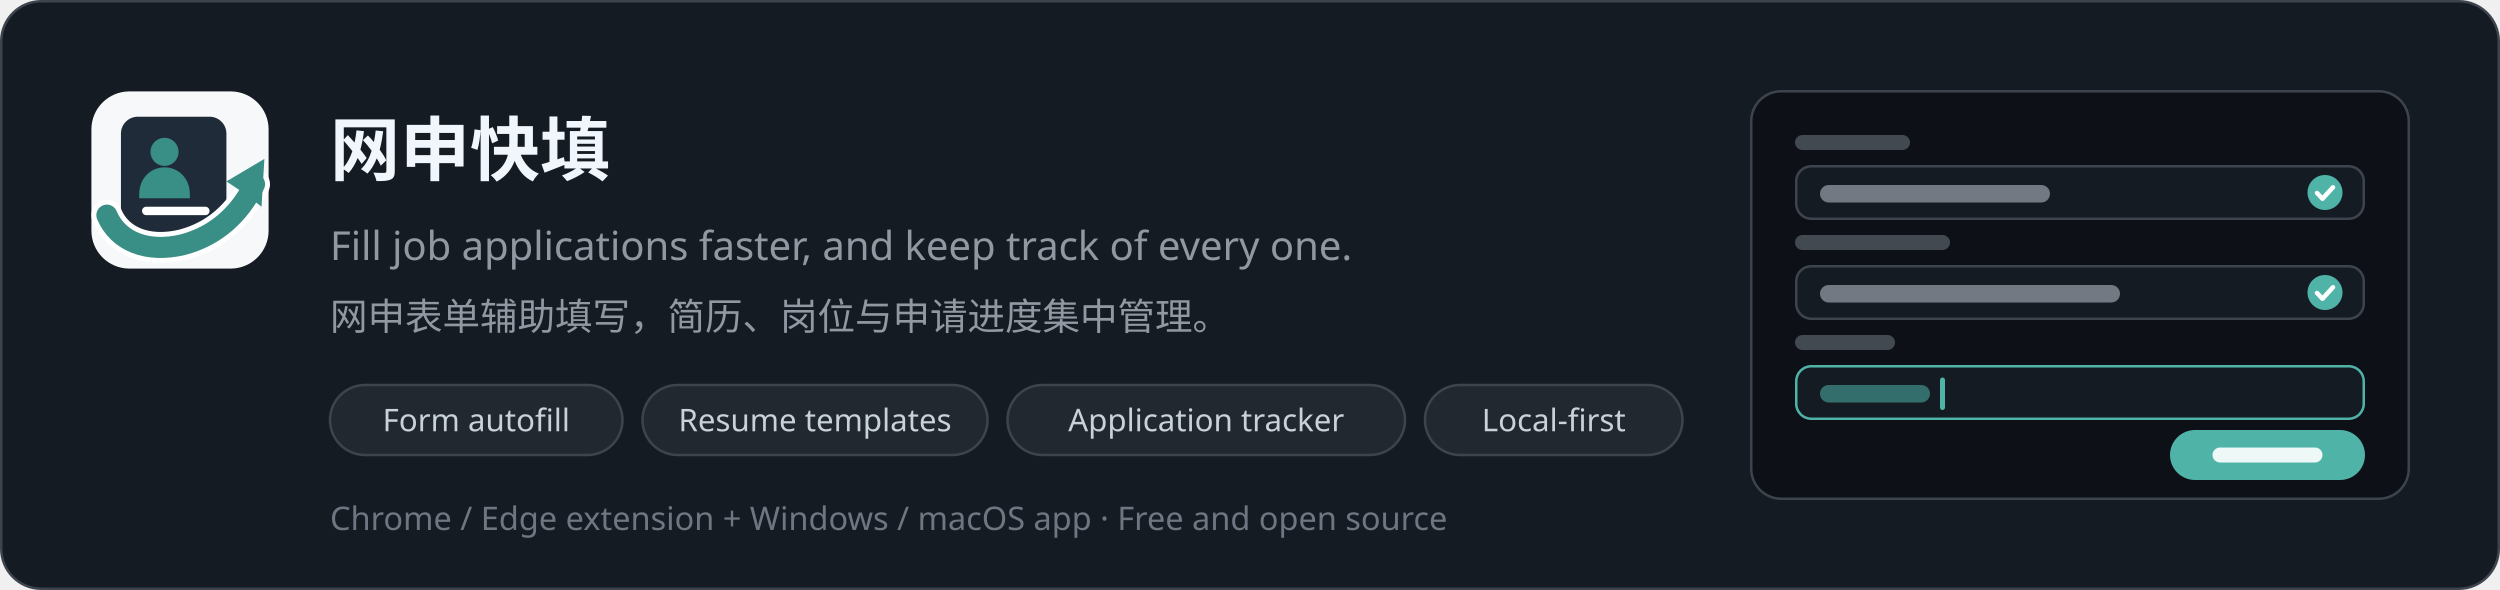
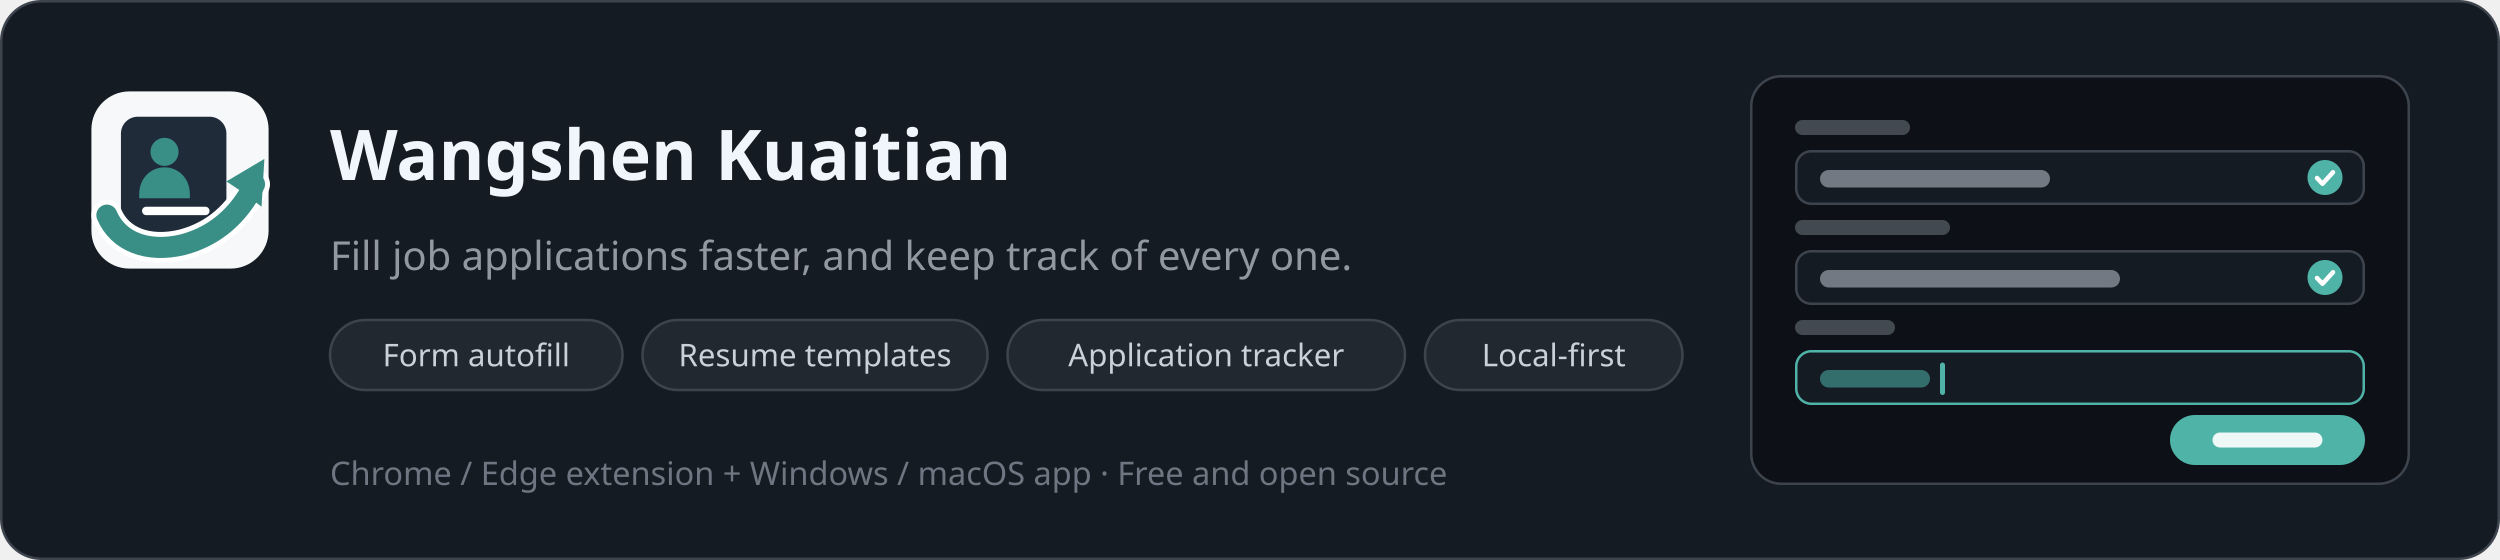
- <svg xmlns="http://www.w3.org/2000/svg" width="1000" height="236" viewBox="0 0 1000 236" role="img" aria-labelledby="title desc">
+ <svg xmlns="http://www.w3.org/2000/svg" width="1000" height="224" viewBox="0 0 1000 224" role="img" aria-labelledby="title desc">
  <defs />
-   <rect x="0.5" y="0.5" width="999" height="235" rx="16" fill="#151b23" stroke="#3d444d" />
+   <rect x="0.5" y="0.5" width="999" height="223" rx="16" fill="#151b23" stroke="#3d444d" />
  <g transform="translate(36 36) scale(0.5625)">
    <rect x="1" y="1" width="126" height="126" rx="27" fill="#F7F8FA" />
    <rect x="22" y="19" width="75" height="85" rx="12" fill="#202B3A" />
    <circle cx="53" cy="44" r="10" fill="#398F86" />
    <path d="M35 74c0-11 8-19 18-19s18 8 18 19v3H35z" fill="#398F86" />
    <rect x="37" y="83" width="48" height="6" rx="3" fill="#FFF" />
    <path d="M12 89c8 19 29 27 54 21 23-6 40-21 51-43" fill="none" stroke="#FFF" stroke-width="22" stroke-linecap="round" />
    <path d="M12 89c8 19 29 27 54 21 23-6 40-21 51-43" fill="none" stroke="#398F86" stroke-width="15" stroke-linecap="round" />
    <path d="m97 65 27-16-2 34-13-10z" fill="#398F86" />
  </g>
-   <text x="132" y="70" font-family="-apple-system, BlinkMacSystemFont, 'Segoe UI', 'Noto Sans', Helvetica, Arial, 'PingFang SC', 'Hiragino Sans GB', 'Microsoft YaHei', 'Noto Sans CJK SC', sans-serif" font-size="28" font-weight="700" fill="#f0f6fc">网申快填</text>
-   <text x="132" y="104" font-family="-apple-system, BlinkMacSystemFont, 'Segoe UI', 'Noto Sans', Helvetica, Arial, 'PingFang SC', 'Hiragino Sans GB', 'Microsoft YaHei', 'Noto Sans CJK SC', sans-serif" font-size="16" fill="#9198a1">Fill job applications faster, and keep track of every one.</text>
-   <text x="132" y="132" font-family="-apple-system, BlinkMacSystemFont, 'Segoe UI', 'Noto Sans', Helvetica, Arial, 'PingFang SC', 'Hiragino Sans GB', 'Microsoft YaHei', 'Noto Sans CJK SC', sans-serif" font-size="15" fill="#9198a1">网申表单辅助填写，简历、岗位与申请进度集中管理。</text>
-   <rect x="132" y="154" width="117" height="28" rx="14" fill="#212830" stroke="#3d444d" />
-   <text x="190.5" y="172.5" text-anchor="middle" font-family="-apple-system, BlinkMacSystemFont, 'Segoe UI', 'Noto Sans', Helvetica, Arial, 'PingFang SC', 'Hiragino Sans GB', 'Microsoft YaHei', 'Noto Sans CJK SC', sans-serif" font-size="12.5" fill="#c9d1d9">Form autofill</text>
-   <rect x="257" y="154" width="138" height="28" rx="14" fill="#212830" stroke="#3d444d" />
-   <text x="326.0" y="172.5" text-anchor="middle" font-family="-apple-system, BlinkMacSystemFont, 'Segoe UI', 'Noto Sans', Helvetica, Arial, 'PingFang SC', 'Hiragino Sans GB', 'Microsoft YaHei', 'Noto Sans CJK SC', sans-serif" font-size="12.5" fill="#c9d1d9">Resume templates</text>
-   <rect x="403" y="154" width="159" height="28" rx="14" fill="#212830" stroke="#3d444d" />
-   <text x="482.5" y="172.5" text-anchor="middle" font-family="-apple-system, BlinkMacSystemFont, 'Segoe UI', 'Noto Sans', Helvetica, Arial, 'PingFang SC', 'Hiragino Sans GB', 'Microsoft YaHei', 'Noto Sans CJK SC', sans-serif" font-size="12.5" fill="#c9d1d9">Application tracker</text>
-   <rect x="570" y="154" width="103" height="28" rx="14" fill="#212830" stroke="#3d444d" />
-   <text x="621.5" y="172.5" text-anchor="middle" font-family="-apple-system, BlinkMacSystemFont, 'Segoe UI', 'Noto Sans', Helvetica, Arial, 'PingFang SC', 'Hiragino Sans GB', 'Microsoft YaHei', 'Noto Sans CJK SC', sans-serif" font-size="12.5" fill="#c9d1d9">Local-first</text>
-   <text x="132" y="212" font-family="-apple-system, BlinkMacSystemFont, 'Segoe UI', 'Noto Sans', Helvetica, Arial, 'PingFang SC', 'Hiragino Sans GB', 'Microsoft YaHei', 'Noto Sans CJK SC', sans-serif" font-size="13" fill="#6e7681">Chrome / Edge extension + Windows / macOS app  ·  Free and open source</text>
-   <rect x="700.5" y="36.5" width="263" height="163" rx="12" fill="#0d1117" stroke="#3d444d" />
-   <rect x="718" y="54" width="46" height="6" rx="3" fill="#6e7681" fill-opacity="0.55" />
-   <rect x="718.5" y="66.5" width="227" height="21" rx="6" fill="#151b23" stroke="#3d444d" />
-   <rect x="728" y="74" width="92" height="7" rx="3.5" fill="#9198a1" fill-opacity="0.75" />
-   <circle cx="930" cy="77" r="7" fill="#4fb3a8" />
-   <path d="M926.8,77.2 l2.2,2.3 l4.2,-4.6" fill="none" stroke="#ffffff" stroke-width="1.8" stroke-linecap="round" stroke-linejoin="round" />
-   <rect x="718" y="94" width="62" height="6" rx="3" fill="#6e7681" fill-opacity="0.55" />
-   <rect x="718.5" y="106.5" width="227" height="21" rx="6" fill="#151b23" stroke="#3d444d" />
-   <rect x="728" y="114" width="120" height="7" rx="3.5" fill="#9198a1" fill-opacity="0.75" />
-   <circle cx="930" cy="117" r="7" fill="#4fb3a8" />
-   <path d="M926.8,117.2 l2.2,2.3 l4.2,-4.6" fill="none" stroke="#ffffff" stroke-width="1.8" stroke-linecap="round" stroke-linejoin="round" />
-   <rect x="718" y="134" width="40" height="6" rx="3" fill="#6e7681" fill-opacity="0.55" />
-   <rect x="718.5" y="146.5" width="227" height="21" rx="6" fill="#151b23" stroke="#4fb3a8" />
-   <rect x="728" y="154" width="44" height="7" rx="3.5" fill="#4fb3a8" fill-opacity="0.55" />
-   <rect x="776" y="151" width="2" height="13" rx="1" fill="#4fb3a8" />
-   <rect x="868" y="172" width="78" height="20" rx="10" fill="#4fb3a8" />
-   <rect x="885" y="179" width="44" height="6" rx="3" fill="#ffffff" fill-opacity="0.9" />
+   <text x="132" y="72" font-family="-apple-system, BlinkMacSystemFont, 'Segoe UI', 'Noto Sans', Helvetica, Arial, 'PingFang SC', 'Hiragino Sans GB', 'Microsoft YaHei', 'Noto Sans CJK SC', sans-serif" font-size="28" font-weight="700" fill="#f0f6fc">Wangshen Kuaitian</text>
+   <text x="132" y="108" font-family="-apple-system, BlinkMacSystemFont, 'Segoe UI', 'Noto Sans', Helvetica, Arial, 'PingFang SC', 'Hiragino Sans GB', 'Microsoft YaHei', 'Noto Sans CJK SC', sans-serif" font-size="16" fill="#9198a1">Fill job applications faster, and keep track of every one.</text>
+   <rect x="132" y="128" width="117" height="28" rx="14" fill="#212830" stroke="#3d444d" />
+   <text x="190.5" y="146.5" text-anchor="middle" font-family="-apple-system, BlinkMacSystemFont, 'Segoe UI', 'Noto Sans', Helvetica, Arial, 'PingFang SC', 'Hiragino Sans GB', 'Microsoft YaHei', 'Noto Sans CJK SC', sans-serif" font-size="12.5" fill="#c9d1d9">Form autofill</text>
+   <rect x="257" y="128" width="138" height="28" rx="14" fill="#212830" stroke="#3d444d" />
+   <text x="326.0" y="146.5" text-anchor="middle" font-family="-apple-system, BlinkMacSystemFont, 'Segoe UI', 'Noto Sans', Helvetica, Arial, 'PingFang SC', 'Hiragino Sans GB', 'Microsoft YaHei', 'Noto Sans CJK SC', sans-serif" font-size="12.5" fill="#c9d1d9">Resume templates</text>
+   <rect x="403" y="128" width="159" height="28" rx="14" fill="#212830" stroke="#3d444d" />
+   <text x="482.5" y="146.5" text-anchor="middle" font-family="-apple-system, BlinkMacSystemFont, 'Segoe UI', 'Noto Sans', Helvetica, Arial, 'PingFang SC', 'Hiragino Sans GB', 'Microsoft YaHei', 'Noto Sans CJK SC', sans-serif" font-size="12.5" fill="#c9d1d9">Application tracker</text>
+   <rect x="570" y="128" width="103" height="28" rx="14" fill="#212830" stroke="#3d444d" />
+   <text x="621.5" y="146.5" text-anchor="middle" font-family="-apple-system, BlinkMacSystemFont, 'Segoe UI', 'Noto Sans', Helvetica, Arial, 'PingFang SC', 'Hiragino Sans GB', 'Microsoft YaHei', 'Noto Sans CJK SC', sans-serif" font-size="12.5" fill="#c9d1d9">Local-first</text>
+   <text x="132" y="194" font-family="-apple-system, BlinkMacSystemFont, 'Segoe UI', 'Noto Sans', Helvetica, Arial, 'PingFang SC', 'Hiragino Sans GB', 'Microsoft YaHei', 'Noto Sans CJK SC', sans-serif" font-size="13" fill="#6e7681">Chrome / Edge extension + Windows / macOS app  ·  Free and open source</text>
+   <rect x="700.5" y="30.5" width="263" height="163" rx="12" fill="#0d1117" stroke="#3d444d" />
+   <rect x="718" y="48" width="46" height="6" rx="3" fill="#6e7681" fill-opacity="0.55" />
+   <rect x="718.5" y="60.5" width="227" height="21" rx="6" fill="#151b23" stroke="#3d444d" />
+   <rect x="728" y="68" width="92" height="7" rx="3.5" fill="#9198a1" fill-opacity="0.75" />
+   <circle cx="930" cy="71" r="7" fill="#4fb3a8" />
+   <path d="M926.8,71.2 l2.2,2.3 l4.2,-4.6" fill="none" stroke="#ffffff" stroke-width="1.8" stroke-linecap="round" stroke-linejoin="round" />
+   <rect x="718" y="88" width="62" height="6" rx="3" fill="#6e7681" fill-opacity="0.55" />
+   <rect x="718.5" y="100.5" width="227" height="21" rx="6" fill="#151b23" stroke="#3d444d" />
+   <rect x="728" y="108" width="120" height="7" rx="3.5" fill="#9198a1" fill-opacity="0.75" />
+   <circle cx="930" cy="111" r="7" fill="#4fb3a8" />
+   <path d="M926.8,111.2 l2.2,2.3 l4.2,-4.6" fill="none" stroke="#ffffff" stroke-width="1.8" stroke-linecap="round" stroke-linejoin="round" />
+   <rect x="718" y="128" width="40" height="6" rx="3" fill="#6e7681" fill-opacity="0.55" />
+   <rect x="718.5" y="140.5" width="227" height="21" rx="6" fill="#151b23" stroke="#4fb3a8" />
+   <rect x="728" y="148" width="44" height="7" rx="3.5" fill="#4fb3a8" fill-opacity="0.55" />
+   <rect x="776" y="145" width="2" height="13" rx="1" fill="#4fb3a8" />
+   <rect x="868" y="166" width="78" height="20" rx="10" fill="#4fb3a8" />
+   <rect x="885" y="173" width="44" height="6" rx="3" fill="#ffffff" fill-opacity="0.9" />
</svg>
